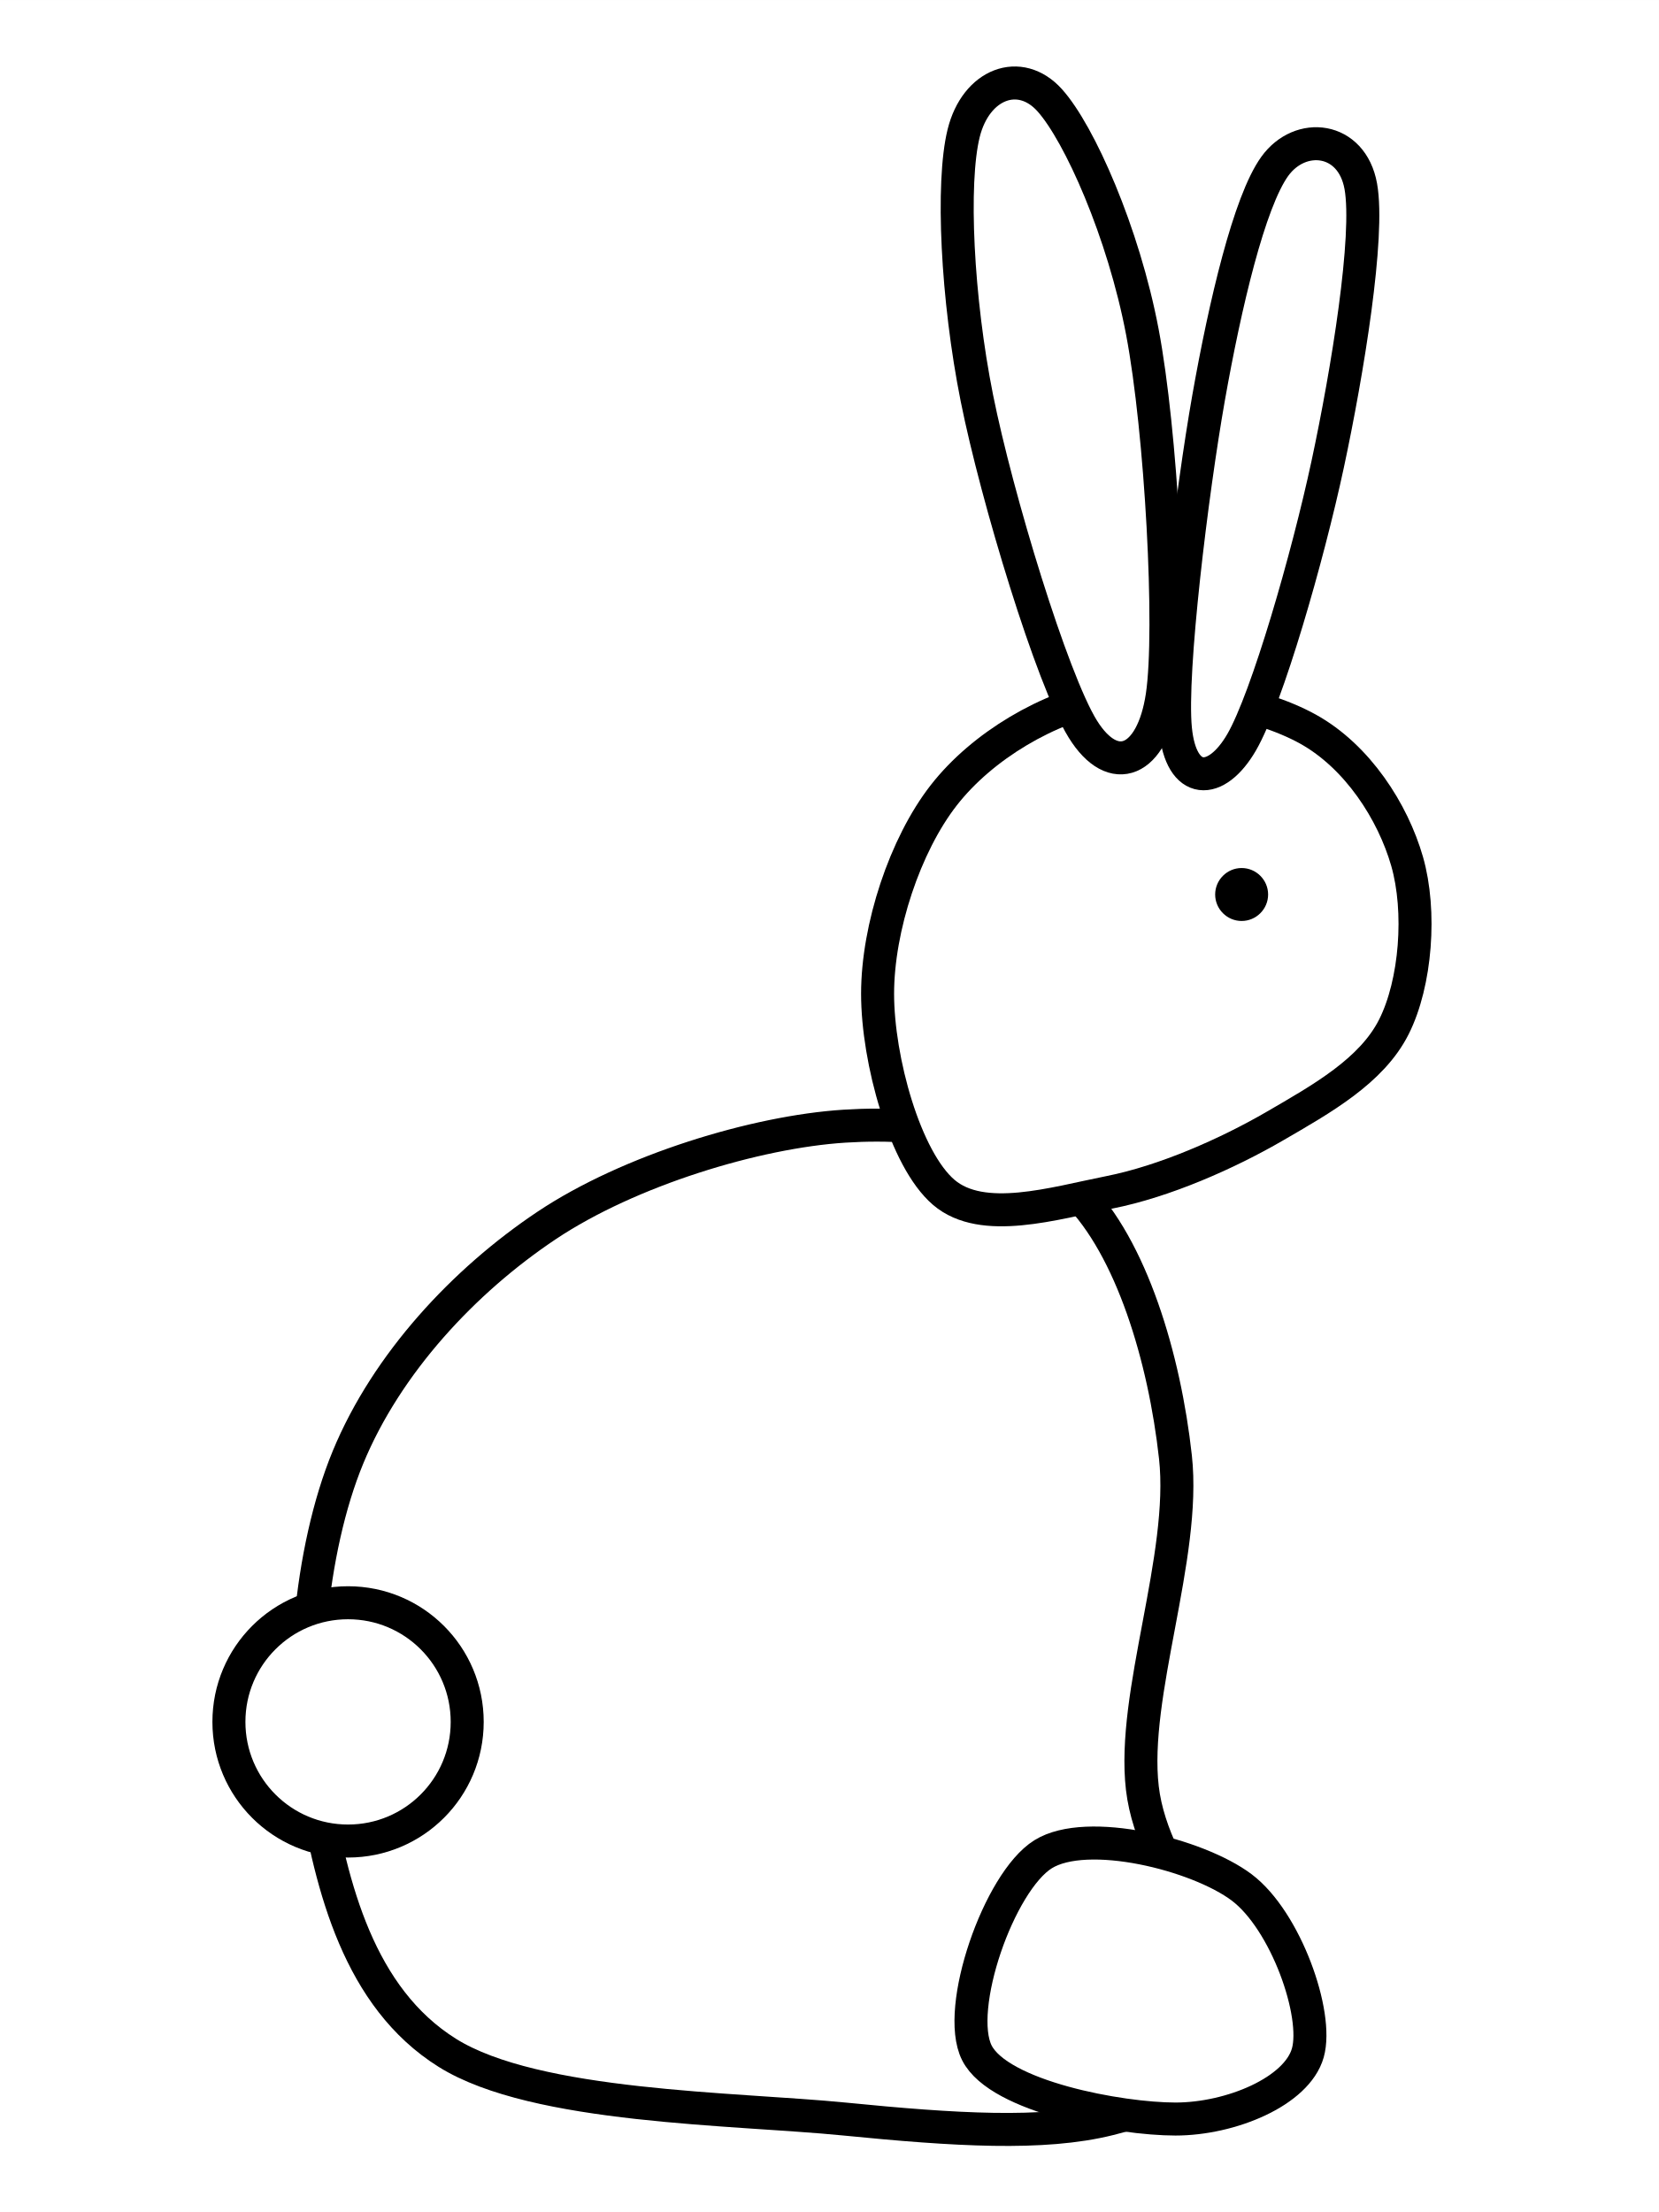
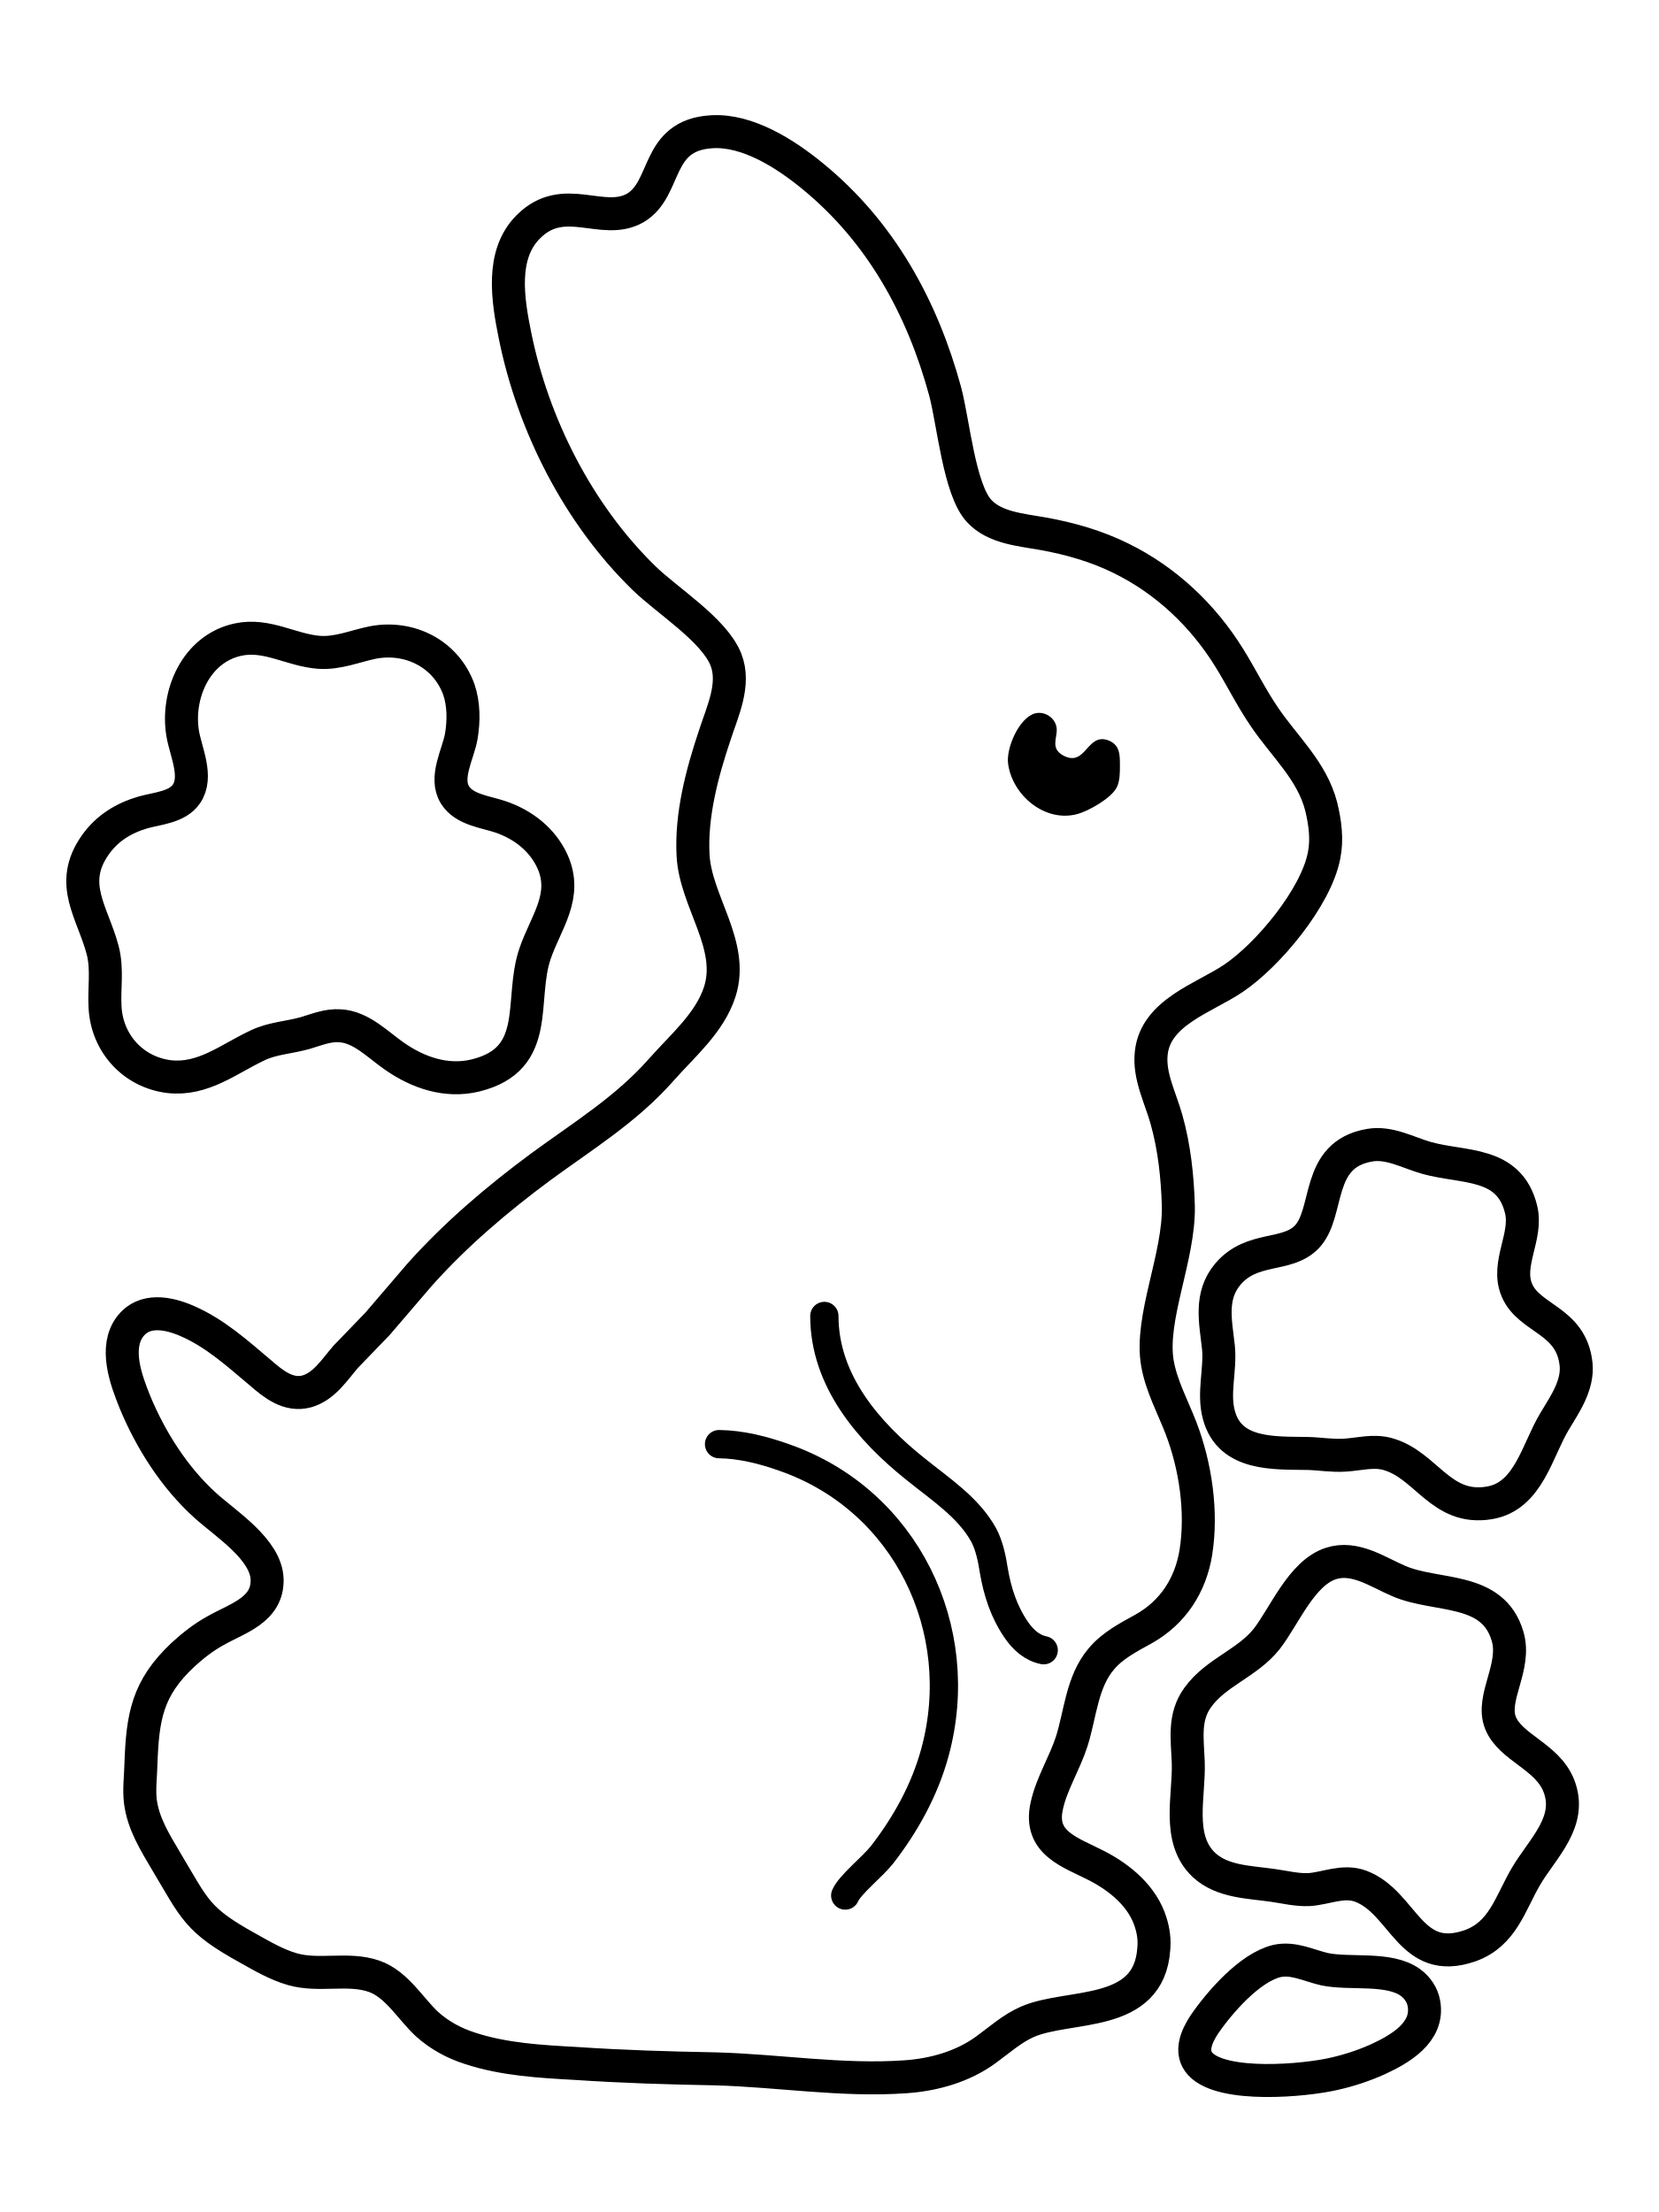
<svg xmlns="http://www.w3.org/2000/svg" version="1.1" viewBox="0 0 600 800" width="5.498in" height="7.331in" role="img" aria-label="The Garden Rabbit, a picture to color">
  <rect width="600" height="800" fill="#fff" />
-   <g transform="translate(-53.664 -95.445) scale(1.197)" fill="#fff" data-bw="white" stroke="#000" stroke-width="9.973" stroke-linecap="round" stroke-linejoin="round">
-     <path d="M180 700 C153.3 683.3 145 650 140 620 C135 590 138.3 548.3 150 520 C161.7 491.7 185 466.7 210 450 C235 433.3 273.3 421.7 300 420 C326.7 418.3 353.3 423.3 370 440 C386.7 456.7 396.7 490 400 520 C403.3 550 386.7 591.7 390 620 C393.3 648.3 421.7 673.3 420 690 C418.3 706.7 400 715 380 720 C360 725 333.3 723.3 300 720 C266.7 716.7 206.7 716.7 180 700 Z" />
-     <path d="M186 600 C186 619.9 169.9 636 150 636 C130.1 636 114 619.9 114 600 C114 580.1 130.1 564 150 564 C169.9 564 186 580.1 186 600 Z" />
-     <path d="M330 440 C318.3 430 310 400 310 380 C310 360 318.3 335 330 320 C341.7 305 361.7 293.3 380 290 C398.3 286.7 425 291.7 440 300 C455 308.3 465.7 325 470 340 C474.3 355 472.7 376.7 466 390 C459.3 403.3 444.3 411.7 430 420 C415.7 428.3 396.7 436.7 380 440 C363.3 443.3 341.7 450 330 440 Z" />
-     <path d="M372 300 C362.7 285 346 230 340 200 C334 170 332.3 135 336 120 C339.7 105 353 100 362 110 C371 120 384.3 150 390 180 C395.7 210 399 270 396 290 C393 310 381.3 315 372 300 Z" />
-     <path d="M400 300 C398.3 282.7 405 228.3 410 200 C415 171.7 422.3 140.7 430 130 C437.7 119.3 453.3 121 456 136 C458.7 151 452 192 446 220 C440 248 427.7 290.7 420 304 C412.3 317.3 401.7 317.3 400 300 Z" />
-     <path fill="#000" stroke="none" d="M428 350 C428 354.4 424.4 358 420 358 C415.6 358 412 354.4 412 350 C412 345.6 415.6 342 420 342 C424.4 342 428 345.6 428 350 Z" />
-     <path d="M340 700 C333.3 686.7 346.7 648.3 360 640 C373.3 631.7 406.7 640 420 650 C433.3 660 443.3 688.3 440 700 C436.7 711.7 416.7 720 400 720 C383.3 720 346.7 713.3 340 700 Z" />
+   <g transform="translate(-6.107 -6.274) scale(1.021)" fill="#fff" data-bw="white" stroke="#000" stroke-width="11.691" stroke-linecap="round" stroke-linejoin="round">
+     <path fill="none" stroke-width="10.021" d="M375.7 590.7 C371.6 589.9 368.4 587 366 583.5 C361.6 577.1 359.3 570 358 562.3 C357.4 558.3 356.4 553.6 354.5 550 C349.1 540.1 339 533.6 330.5 526.7 C313.5 513.2 298 495.1 298 472.3 M305.4 677.6 C307 673.8 315.2 667.3 318.4 663.2 C326.8 652.4 333.6 640.1 337.2 626.8 C349 583.3 326.9 537.4 283.7 522.4 C276.4 519.8 268.5 517.8 260.7 517.7" />
+     <path fill="none" d="M258.1 52.8 C270.8 52 284.3 60.7 293.7 68.4 C317.9 88.1 332.7 115 340.8 144.8 C343.7 155.7 345.8 179.5 352.8 187.1 C358.4 193.2 367.8 193.8 375.5 195.2 C385 196.9 394.4 199.6 403.1 203.9 C419 211.7 432.1 224.1 441.4 239.1 C445.7 246 449.3 253.4 453.9 260.1 C461 270.6 470.7 279.1 474 291.8 C475.4 297.6 476.2 303.5 475 309.3 C472.1 324.1 455.2 344.4 442.9 352.7 C432.5 359.7 415.3 364.7 413.8 379.2 C412.9 387.3 417.1 395.1 419.2 402.7 C422 412.6 423.1 423.1 423.4 433.3 C423.8 451.4 413.2 473.1 416 489.1 C417.4 497.1 421.4 504.4 424.3 511.9 C429.5 525.4 431.9 541.7 429.6 556.1 C427.7 567.7 421.5 577.3 411.2 583.1 C405.8 586.1 400.1 589 396.1 593.8 C389.2 601.9 388.7 613.4 385.6 623.1 C383.1 630.8 378.5 638 376.8 645.8 C373.8 659.1 385.1 662.2 394.6 667.1 C402.9 671.4 410.8 678 413.6 687.1 C414.6 690.2 415 693.4 414.7 696.5 C413 721.2 384.8 715.9 370 722.3 C364.5 724.7 360.1 728.7 355.3 732.2 C347.1 738.2 336.9 741.1 326.8 741.8 C304.3 743.4 281.8 739.6 259.4 739 C242.9 738.7 226.5 738.2 210.2 737.1 C197.6 736.4 184.5 735.7 172.4 731.7 C166.8 729.9 161.6 727.1 157.2 723.1 C151.3 717.6 146.5 709 138.5 706.2 C129.3 703 119 706.4 109.6 703.7 C104 702.1 98.9 699.1 93.9 696.3 C75.6 686.2 75.1 682.6 64.8 665.4 C60.8 658.6 56.7 652.1 55.7 644.2 C55.2 639.8 55.8 635.4 55.9 631.1 C56.5 614.3 58.1 604.2 70.8 592.3 C74.3 589.1 78.1 586.1 82.3 583.8 C90 579.4 100.9 576.5 100.6 565.6 C100.3 555 86 546 78.8 539.5 C67.8 529.6 59.3 516.2 53.7 502.6 C50.6 494.9 46.4 483.5 52.1 476 C57.1 469.5 65.6 471.2 72.1 474 C82.1 478.3 90 485.5 98.2 492.4 C102.8 496.4 108.2 500.8 114.7 499 C120.9 497.2 124.5 491.3 128.5 486.7 L139.7 475.1 L154.7 457.6 C167.5 443.3 182.1 430.9 197.5 419.5 C212.5 408.5 227.9 399.1 240.3 385 C247.8 376.5 257.5 368.4 261 357.3 C266.2 340.8 252.4 325.5 251.5 309.2 C250.7 294.9 254.7 279.9 259.2 266.5 C261.9 258.1 266.6 248.5 263.1 239.7 C258.9 229.2 242.3 218.9 234.1 210.9 C210.8 188.2 194.8 156.6 188.4 124.9 C185.9 112.5 183.2 96.4 193.1 86.5 C205.7 73.8 219.4 86.4 231 79.8 C242.6 73 237.9 54 258.1 52.8 Z M90.3 232.7 C100.5 230.5 109 236.4 118.9 237.2 C125.7 237.7 131.7 235 138.2 233.7 C151.1 231.3 163.9 237.7 168.5 250.3 C170.3 255.5 170.3 261.5 169.4 266.9 C168.3 273.3 163.3 281.6 167.2 287.8 C170.5 293 178 293.7 183.3 295.5 C191.2 298.2 198 303.4 201.6 311.1 C207.3 323.5 199.3 332.8 195.5 344 C189.9 360.4 198.1 381.3 174.4 387.1 C164.1 389.6 154 386.1 145.6 380.2 C139.7 376.1 133.9 369.9 126.4 369.5 C122 369.2 118.1 370.9 114 372.1 C108.3 373.7 102.4 373.9 97.1 376.5 C86.9 381.3 77.9 388.9 65.8 387.5 C53.1 385.9 43.9 375.7 43.2 363 C42.8 356.2 44.1 349.7 42.4 342.9 C38.9 329.4 30 319.3 39.7 305.5 C43.9 299.5 49.8 295.9 56.7 293.9 C61.7 292.5 68.8 292.1 72 287.4 C76.2 281.3 71.8 272.5 70.7 266 C68.4 252.2 75.4 235.9 90.3 232.7 Z M491.2 411.8 C498.2 410.6 504.9 414.5 511.3 416.3 C524.4 420 540.6 417.4 544.8 434.5 C547.2 444.1 539.4 453.8 543.3 463.1 C547.6 473.5 562.7 473.6 564.3 489.5 C565 496.9 560.3 503.6 556.7 509.6 C550.5 519.8 547.5 536.2 533.6 538.5 C516.3 541.4 511.3 525 497.5 521.2 C492.5 519.8 487.4 521.3 482.4 521.6 C477.9 521.9 473.5 521.1 469.1 521 C457.5 520.8 441.7 521.8 437.8 507.5 C435.6 499.7 438.4 491.4 437.6 483.4 C436.6 474.3 434.4 465.2 441 457.4 C449.6 447.4 461.9 451.6 468.9 444.3 C477.2 435.6 471.7 415.1 491.2 411.8 Z M477.4 560 C485.9 557.2 494 563 501.5 566.2 C514.9 572 534.8 568 540 585.7 C543.3 596.6 534 607.5 537.5 616.4 C541 625.2 553.9 628.2 558.1 638.5 C563.3 651.4 552.4 660.8 546.5 670.9 C540.9 680.5 538.3 691.3 526.7 695.4 C505.4 702.8 503.3 680.1 488 674.3 C481.8 672 475.8 675.1 469.7 675.5 C465.4 675.7 461.1 674.6 456.8 674 C448.5 672.8 439 672.8 432.5 666.8 C422.6 657.5 427.4 642.1 426.9 630.2 C426.6 622.1 425.2 614.4 430.3 607.4 C436.7 598.5 447.9 595.3 454.7 586.7 C461 578.6 467 563.4 477.4 560 Z M458.3 700.8 C464.1 699.5 469.6 702.4 475.2 703.7 C484.3 705.6 498 702.9 505.6 708.4 C508.1 710.2 509.9 712.9 510.4 715.9 C512.2 726.1 501.9 732 494.1 735.6 C489.2 737.8 484.1 739.5 478.8 740.7 C468.3 743.2 439.1 745.8 431.2 737.3 C427.3 733.1 429.9 727.4 432.6 723.3 C438 715.4 448.7 703.1 458.3 700.8 Z" />
+     <path fill="#000" stroke="none" d="M372.8 258.8 C367 260.2 362.3 271.2 363.1 276.7 C364.6 287.9 376.2 297.6 387.6 294.5 C391.7 293.4 400 288.7 401.7 284.8 C402.7 282.6 402.7 279.8 402.7 277.4 C402.7 273.7 402.8 270 398.6 268.4 C391 265.5 390.7 278 382.7 273.8 C377.9 271.2 380.6 267.5 380.3 264.2 C380 260.6 376.3 258 372.8 258.8 Z" />
  </g>
</svg>
